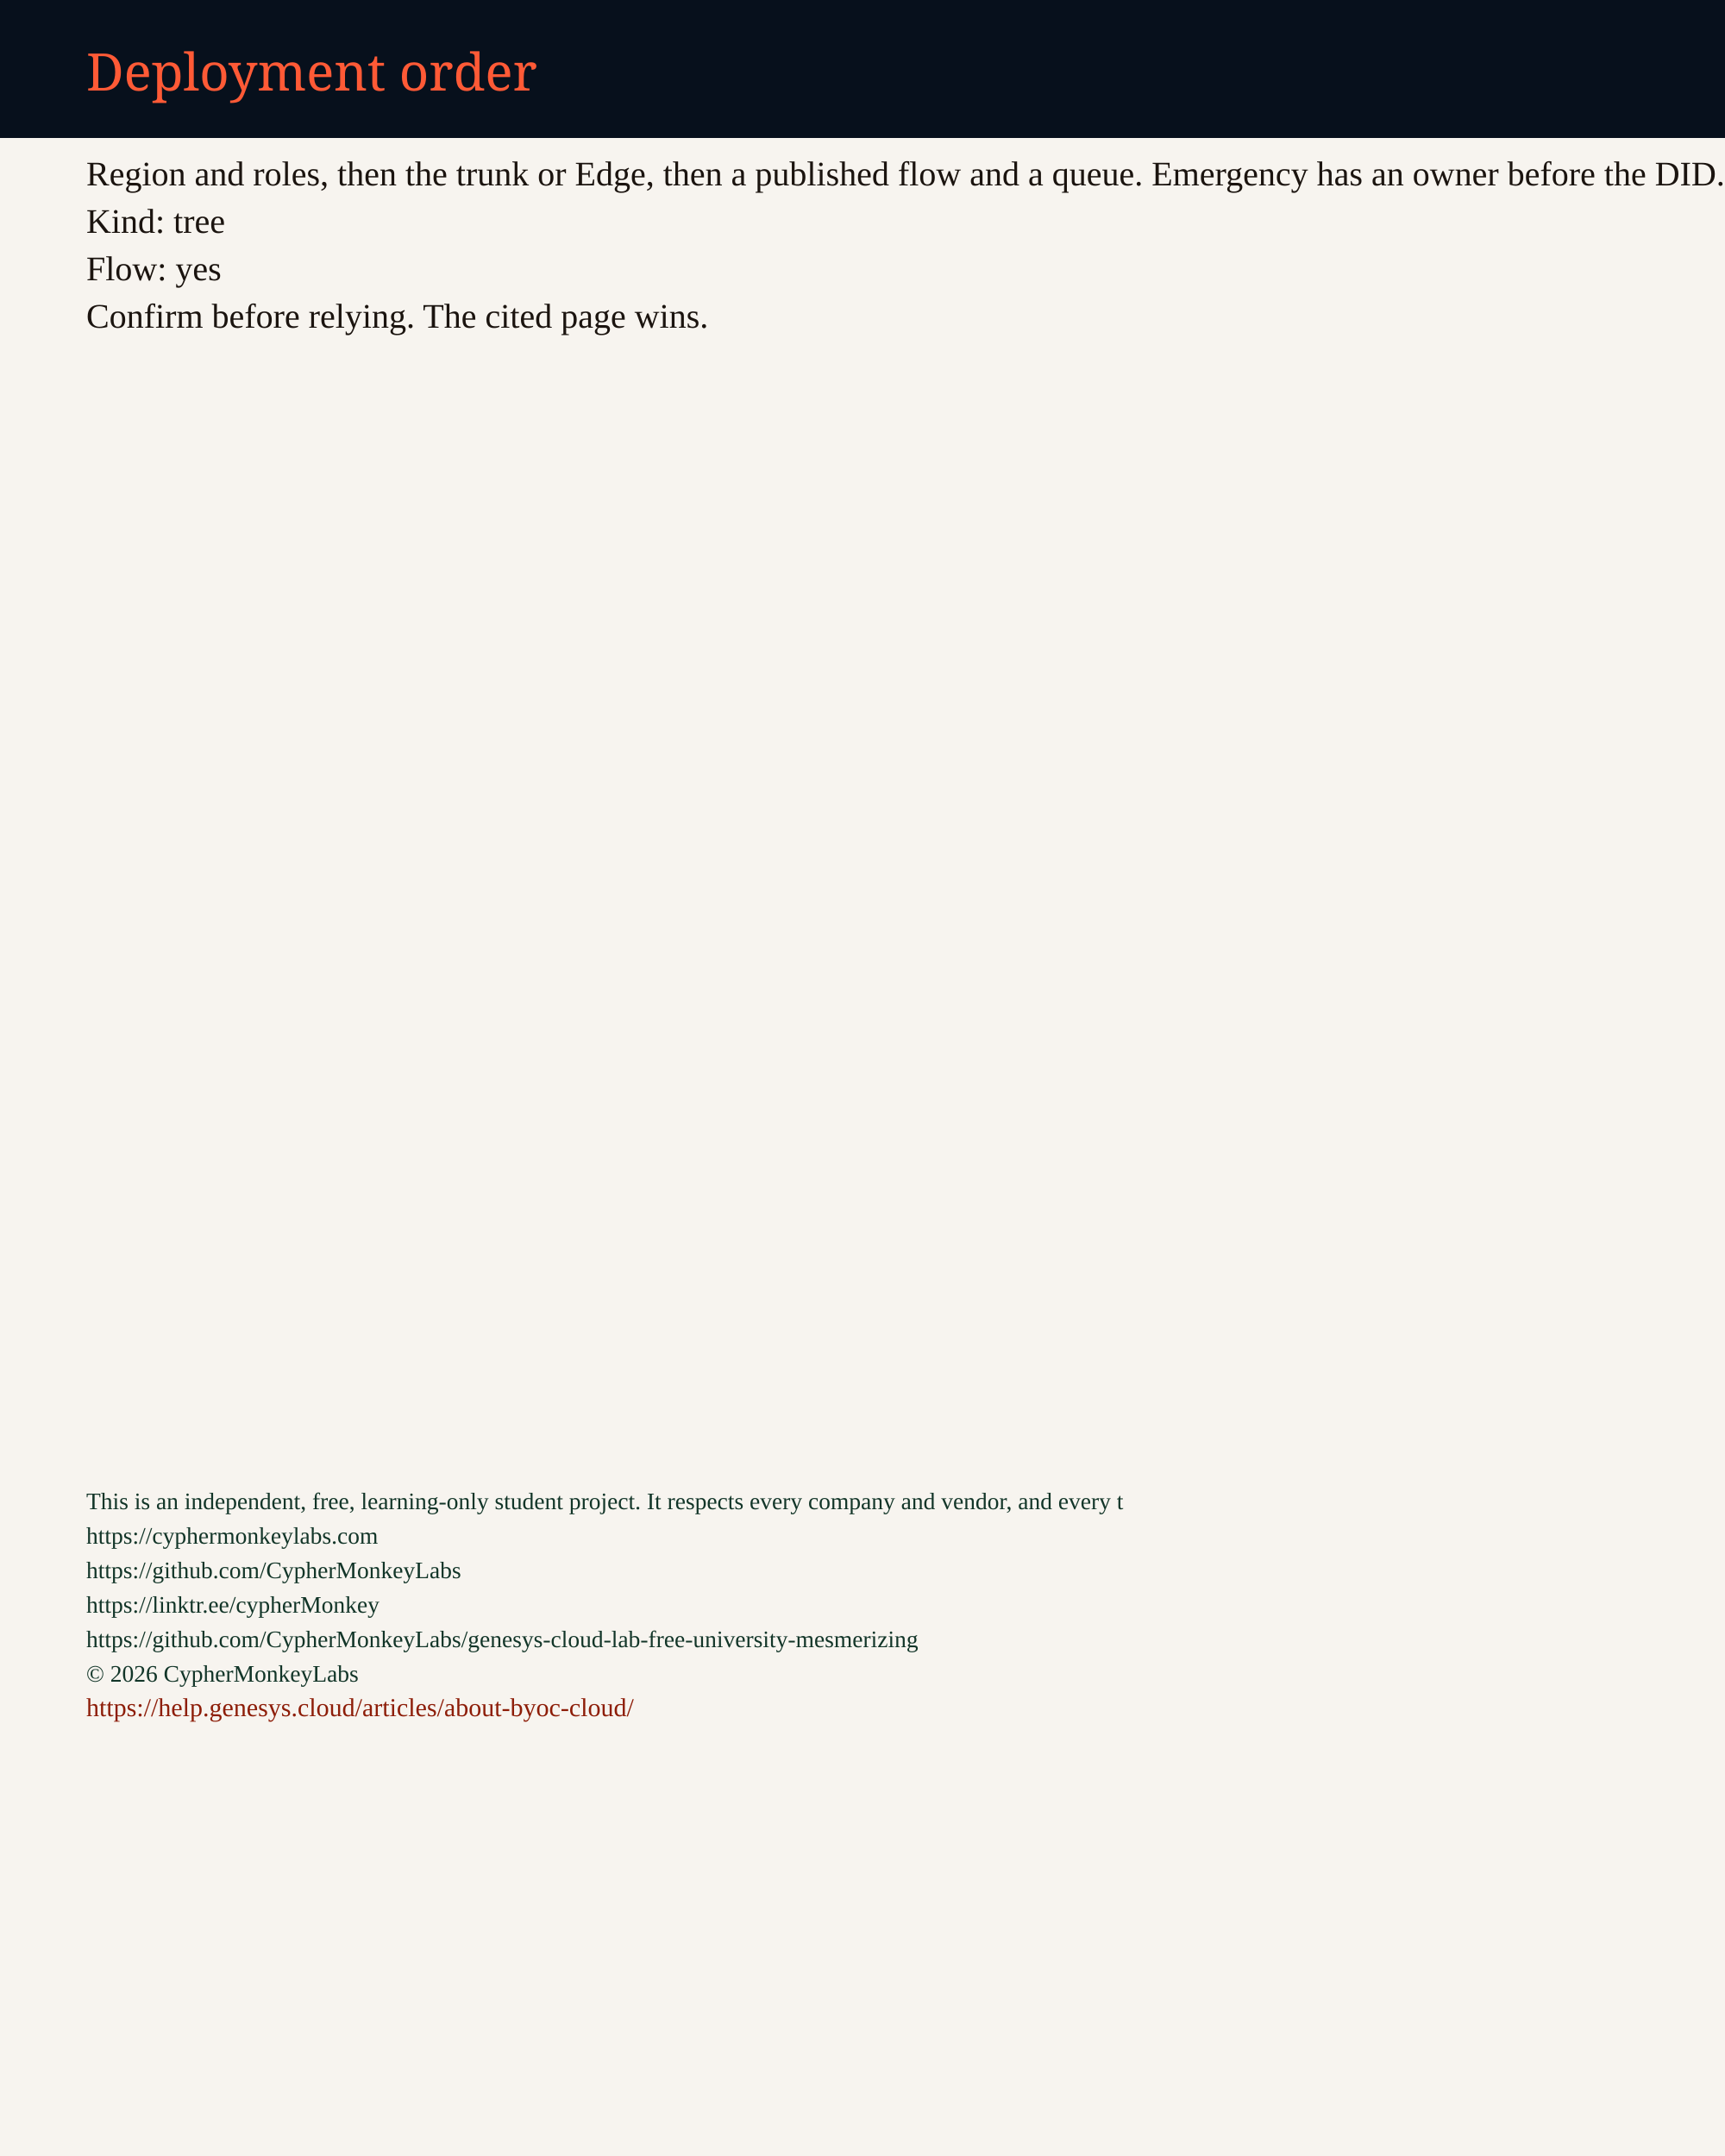
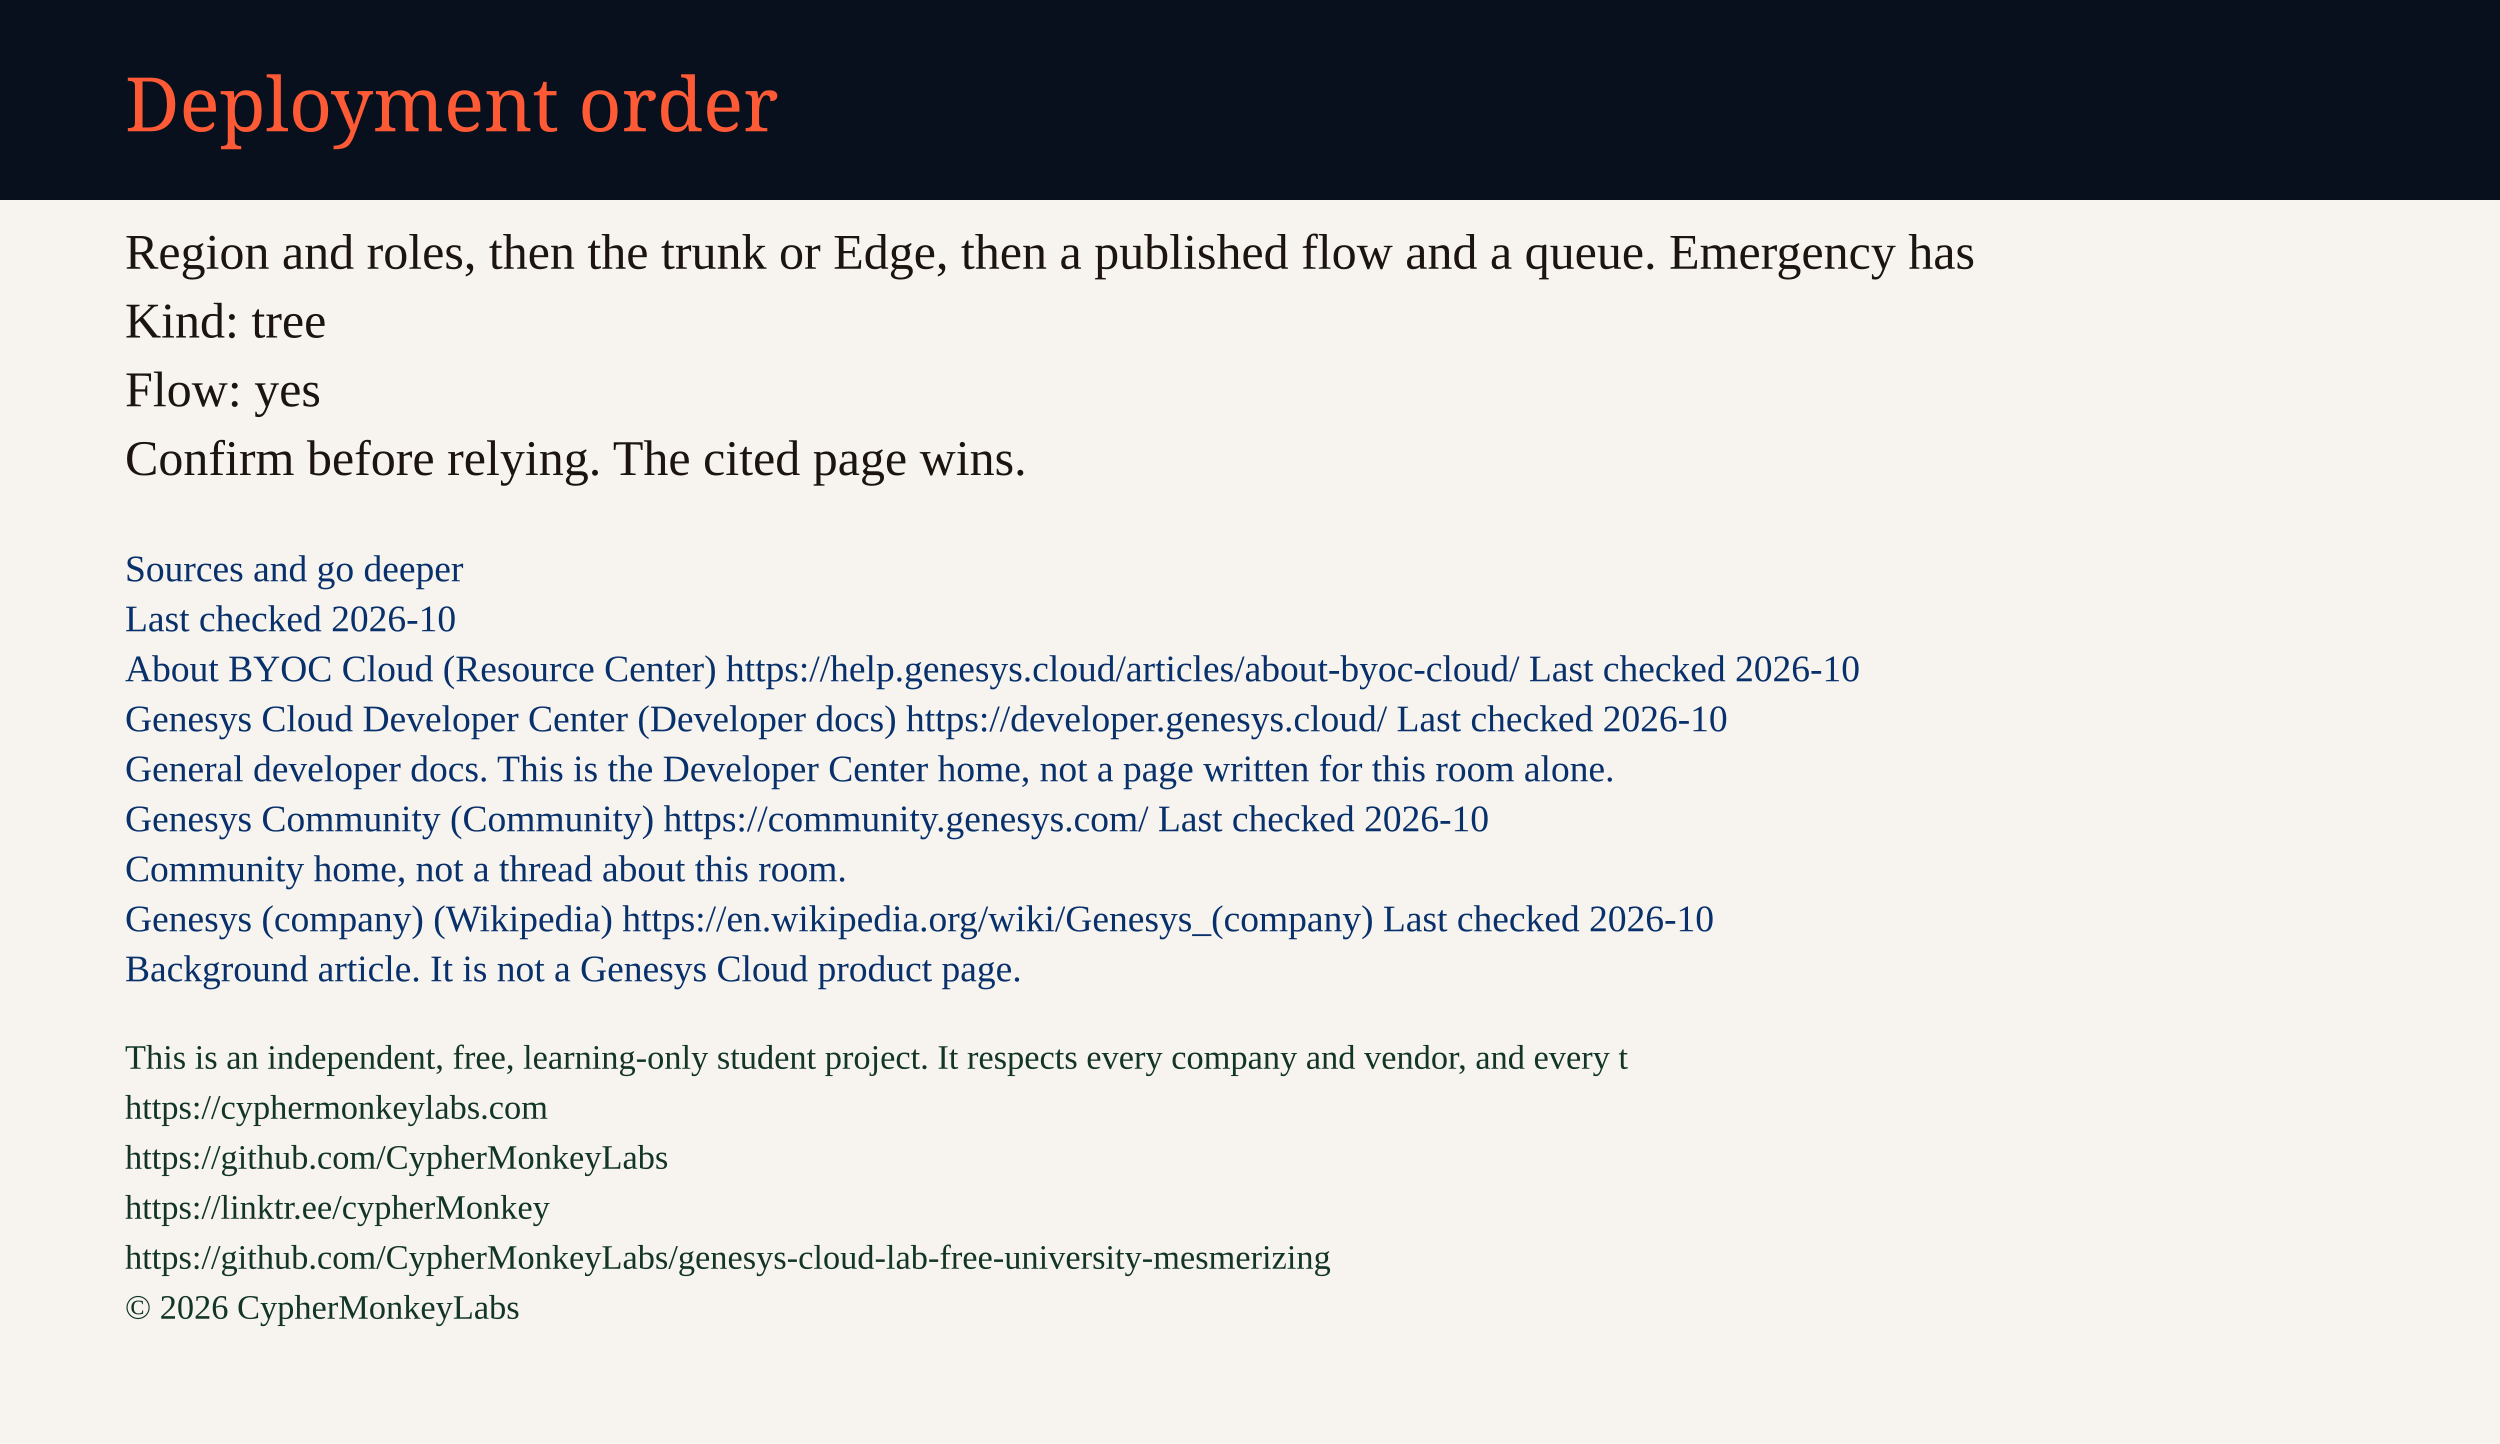
- <svg xmlns="http://www.w3.org/2000/svg" width="800" height="1000" viewBox="0 0 800 1000">
-   <rect width="800" height="1000" fill="#f7f4ef" />
+ <svg xmlns="http://www.w3.org/2000/svg" width="800" height="462" viewBox="0 0 800 462">
+   <rect width="800" height="462" fill="#f7f4ef" />
  <rect width="800" height="64" fill="#07101c" />
  <text x="40" y="42" fill="#ff5a36" font-size="24" font-family="Georgia, serif">Deployment order</text>
-   <text x="40" y="86" font-size="16" fill="#1b140f">Region and roles, then the trunk or Edge, then a published flow and a queue. Emergency has an owner before the DID.</text>
+   <text x="40" y="86" font-size="16" fill="#1b140f">Region and roles, then the trunk or Edge, then a published flow and a queue. Emergency has</text>
  <text x="40" y="108" font-size="16" fill="#1b140f">Kind: tree</text>
  <text x="40" y="130" font-size="16" fill="#1b140f">Flow: yes</text>
  <text x="40" y="152" font-size="16" fill="#1b140f">Confirm before relying. The cited page wins.</text>
-   <text x="40" y="700" font-size="11" fill="#123528">This is an independent, free, learning-only student project. It respects every company and vendor, and every t</text>
-   <text x="40" y="716" font-size="11" fill="#123528">https://cyphermonkeylabs.com</text>
-   <text x="40" y="732" font-size="11" fill="#123528">https://github.com/CypherMonkeyLabs</text>
-   <text x="40" y="748" font-size="11" fill="#123528">https://linktr.ee/cypherMonkey</text>
-   <text x="40" y="764" font-size="11" fill="#123528">https://github.com/CypherMonkeyLabs/genesys-cloud-lab-free-university-mesmerizing</text>
-   <text x="40" y="780" font-size="11" fill="#123528">© 2026 CypherMonkeyLabs</text>
-   <text x="40" y="796" font-size="12" fill="#8d1d08">https://help.genesys.cloud/articles/about-byoc-cloud/</text>
+   <text x="40" y="186" font-size="12" fill="#08306b">Sources and go deeper</text>
+   <text x="40" y="202" font-size="12" fill="#08306b">Last checked 2026-10</text>
+   <text x="40" y="218" font-size="12" fill="#08306b">About BYOC Cloud (Resource Center) https://help.genesys.cloud/articles/about-byoc-cloud/ Last checked 2026-10</text>
+   <text x="40" y="234" font-size="12" fill="#08306b">Genesys Cloud Developer Center (Developer docs) https://developer.genesys.cloud/ Last checked 2026-10</text>
+   <text x="40" y="250" font-size="12" fill="#08306b">  General developer docs. This is the Developer Center home, not a page written for this room alone.</text>
+   <text x="40" y="266" font-size="12" fill="#08306b">Genesys Community (Community) https://community.genesys.com/ Last checked 2026-10</text>
+   <text x="40" y="282" font-size="12" fill="#08306b">  Community home, not a thread about this room.</text>
+   <text x="40" y="298" font-size="12" fill="#08306b">Genesys (company) (Wikipedia) https://en.wikipedia.org/wiki/Genesys_(company) Last checked 2026-10</text>
+   <text x="40" y="314" font-size="12" fill="#08306b">  Background article. It is not a Genesys Cloud product page.</text>
+   <text x="40" y="342" font-size="11" fill="#123528">This is an independent, free, learning-only student project. It respects every company and vendor, and every t</text>
+   <text x="40" y="358" font-size="11" fill="#123528">https://cyphermonkeylabs.com</text>
+   <text x="40" y="374" font-size="11" fill="#123528">https://github.com/CypherMonkeyLabs</text>
+   <text x="40" y="390" font-size="11" fill="#123528">https://linktr.ee/cypherMonkey</text>
+   <text x="40" y="406" font-size="11" fill="#123528">https://github.com/CypherMonkeyLabs/genesys-cloud-lab-free-university-mesmerizing</text>
+   <text x="40" y="422" font-size="11" fill="#123528">© 2026 CypherMonkeyLabs</text>
</svg>
